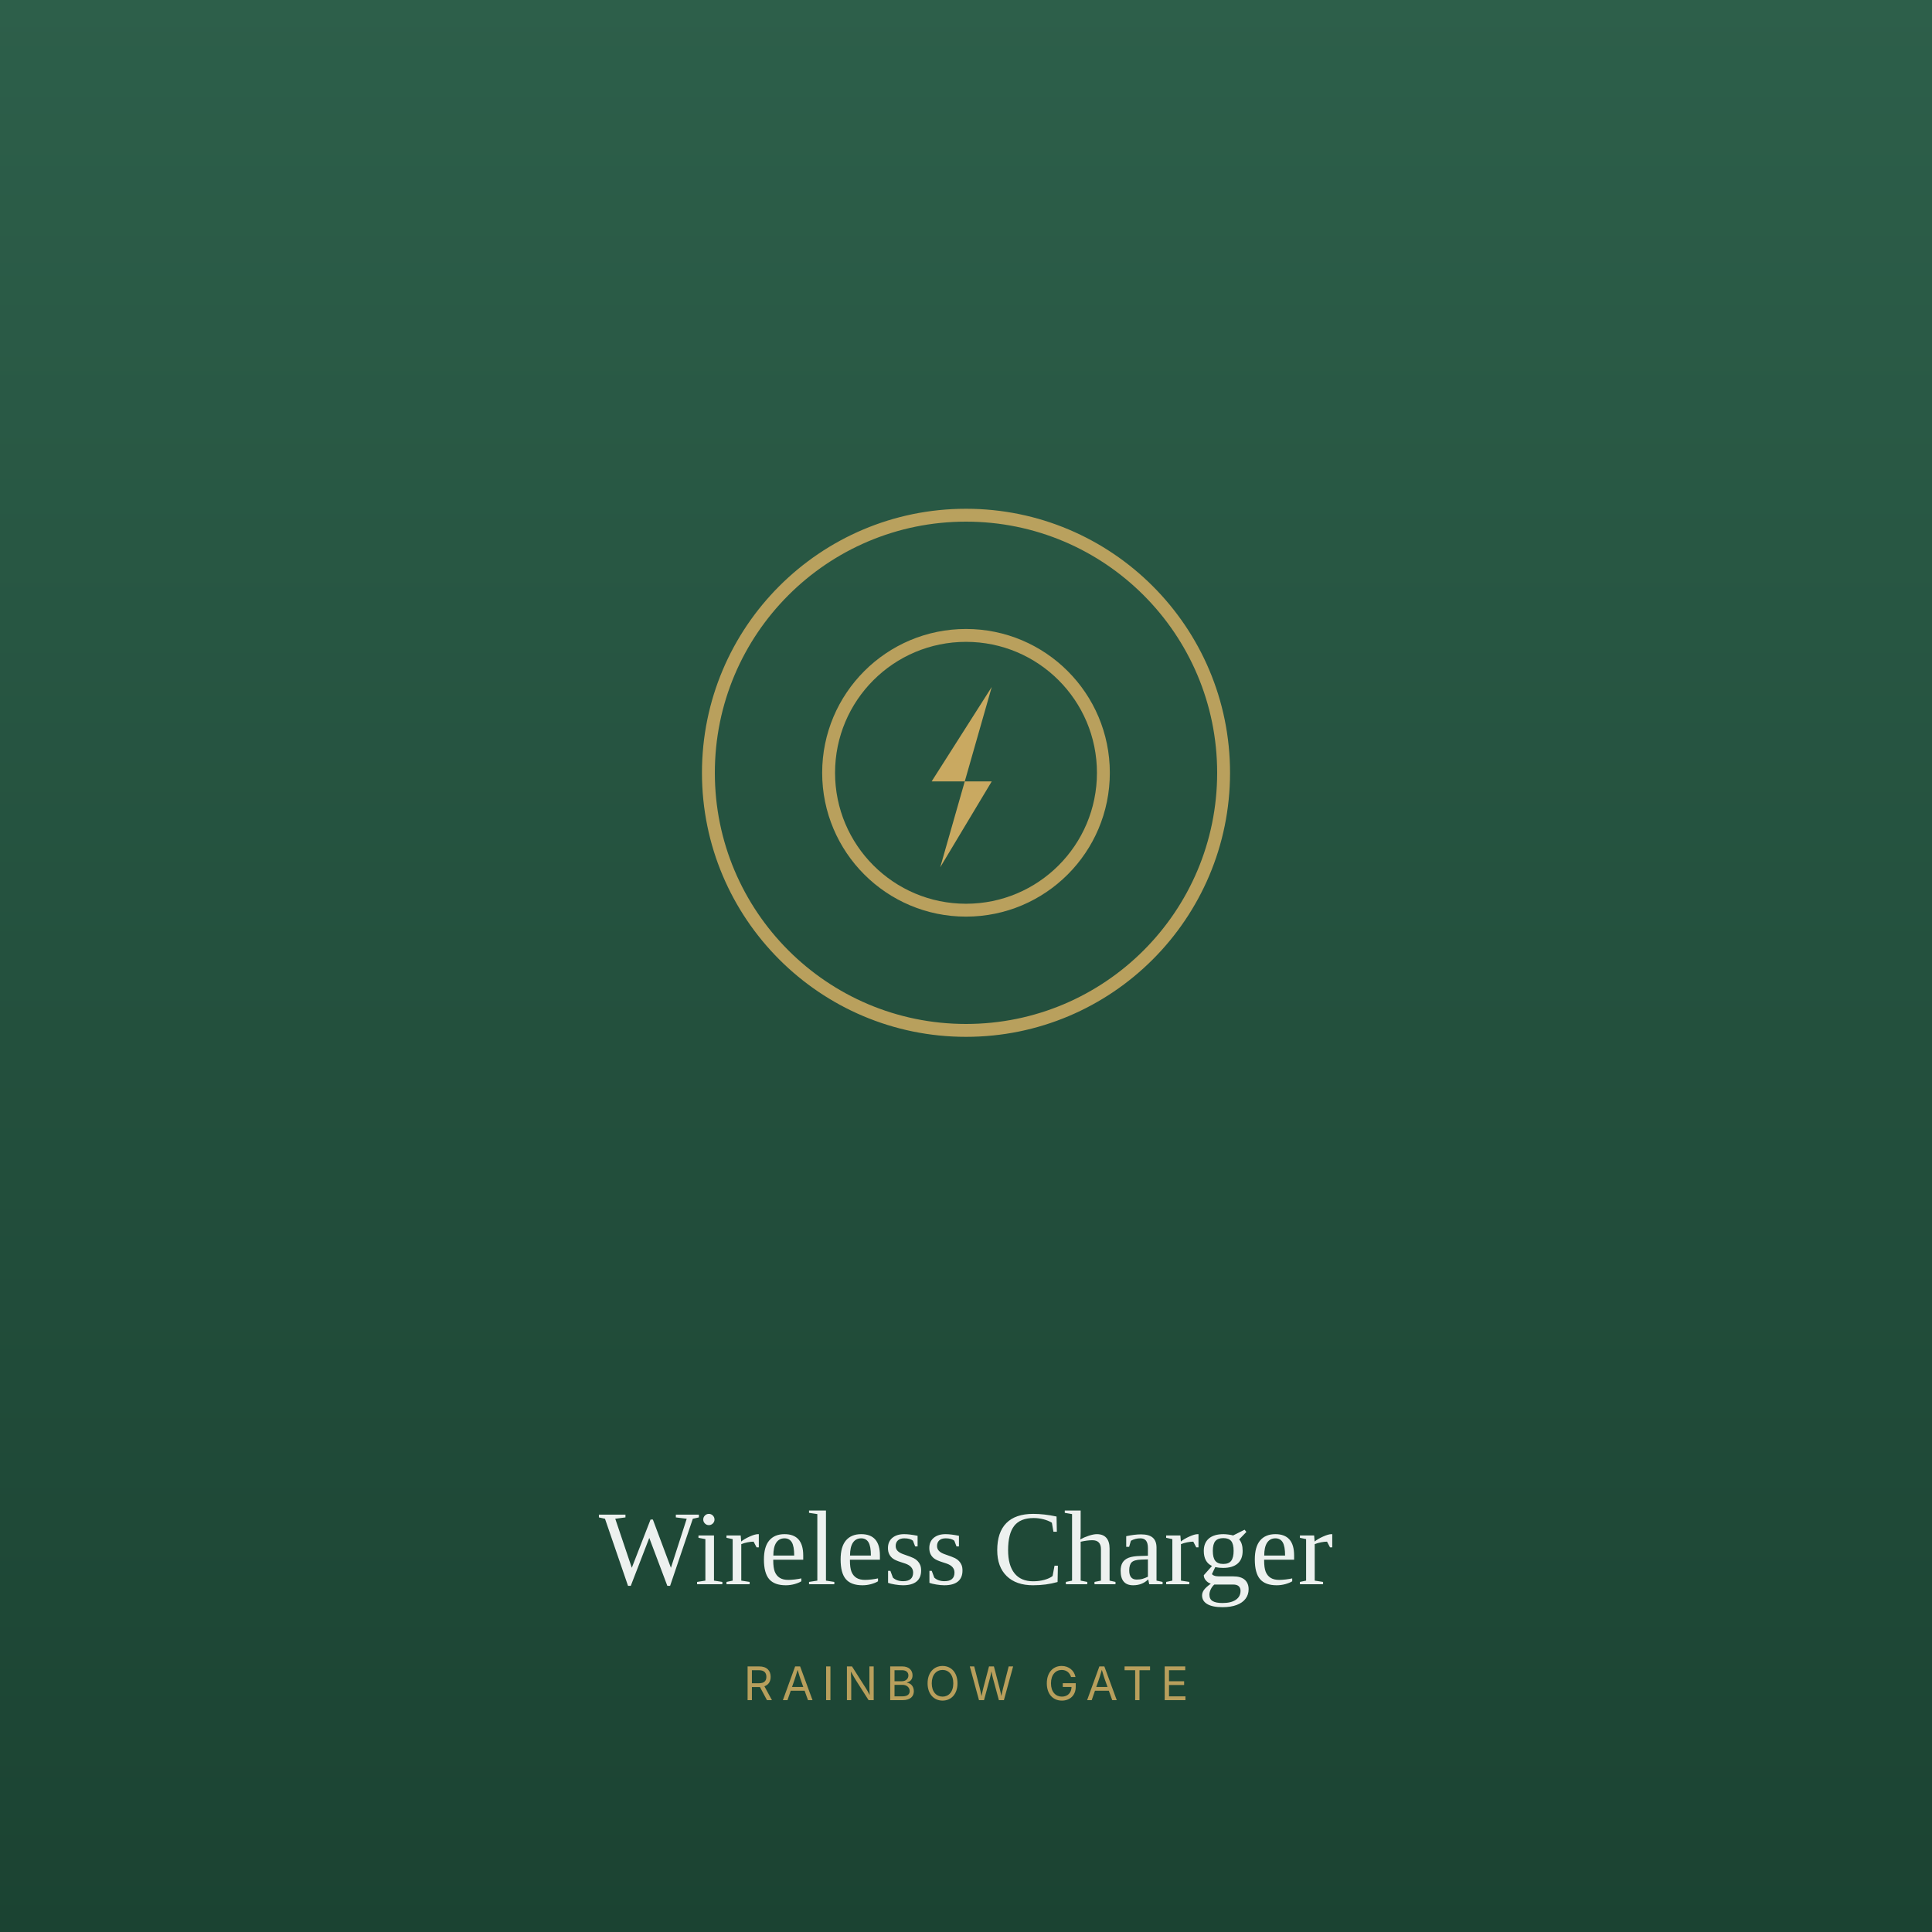
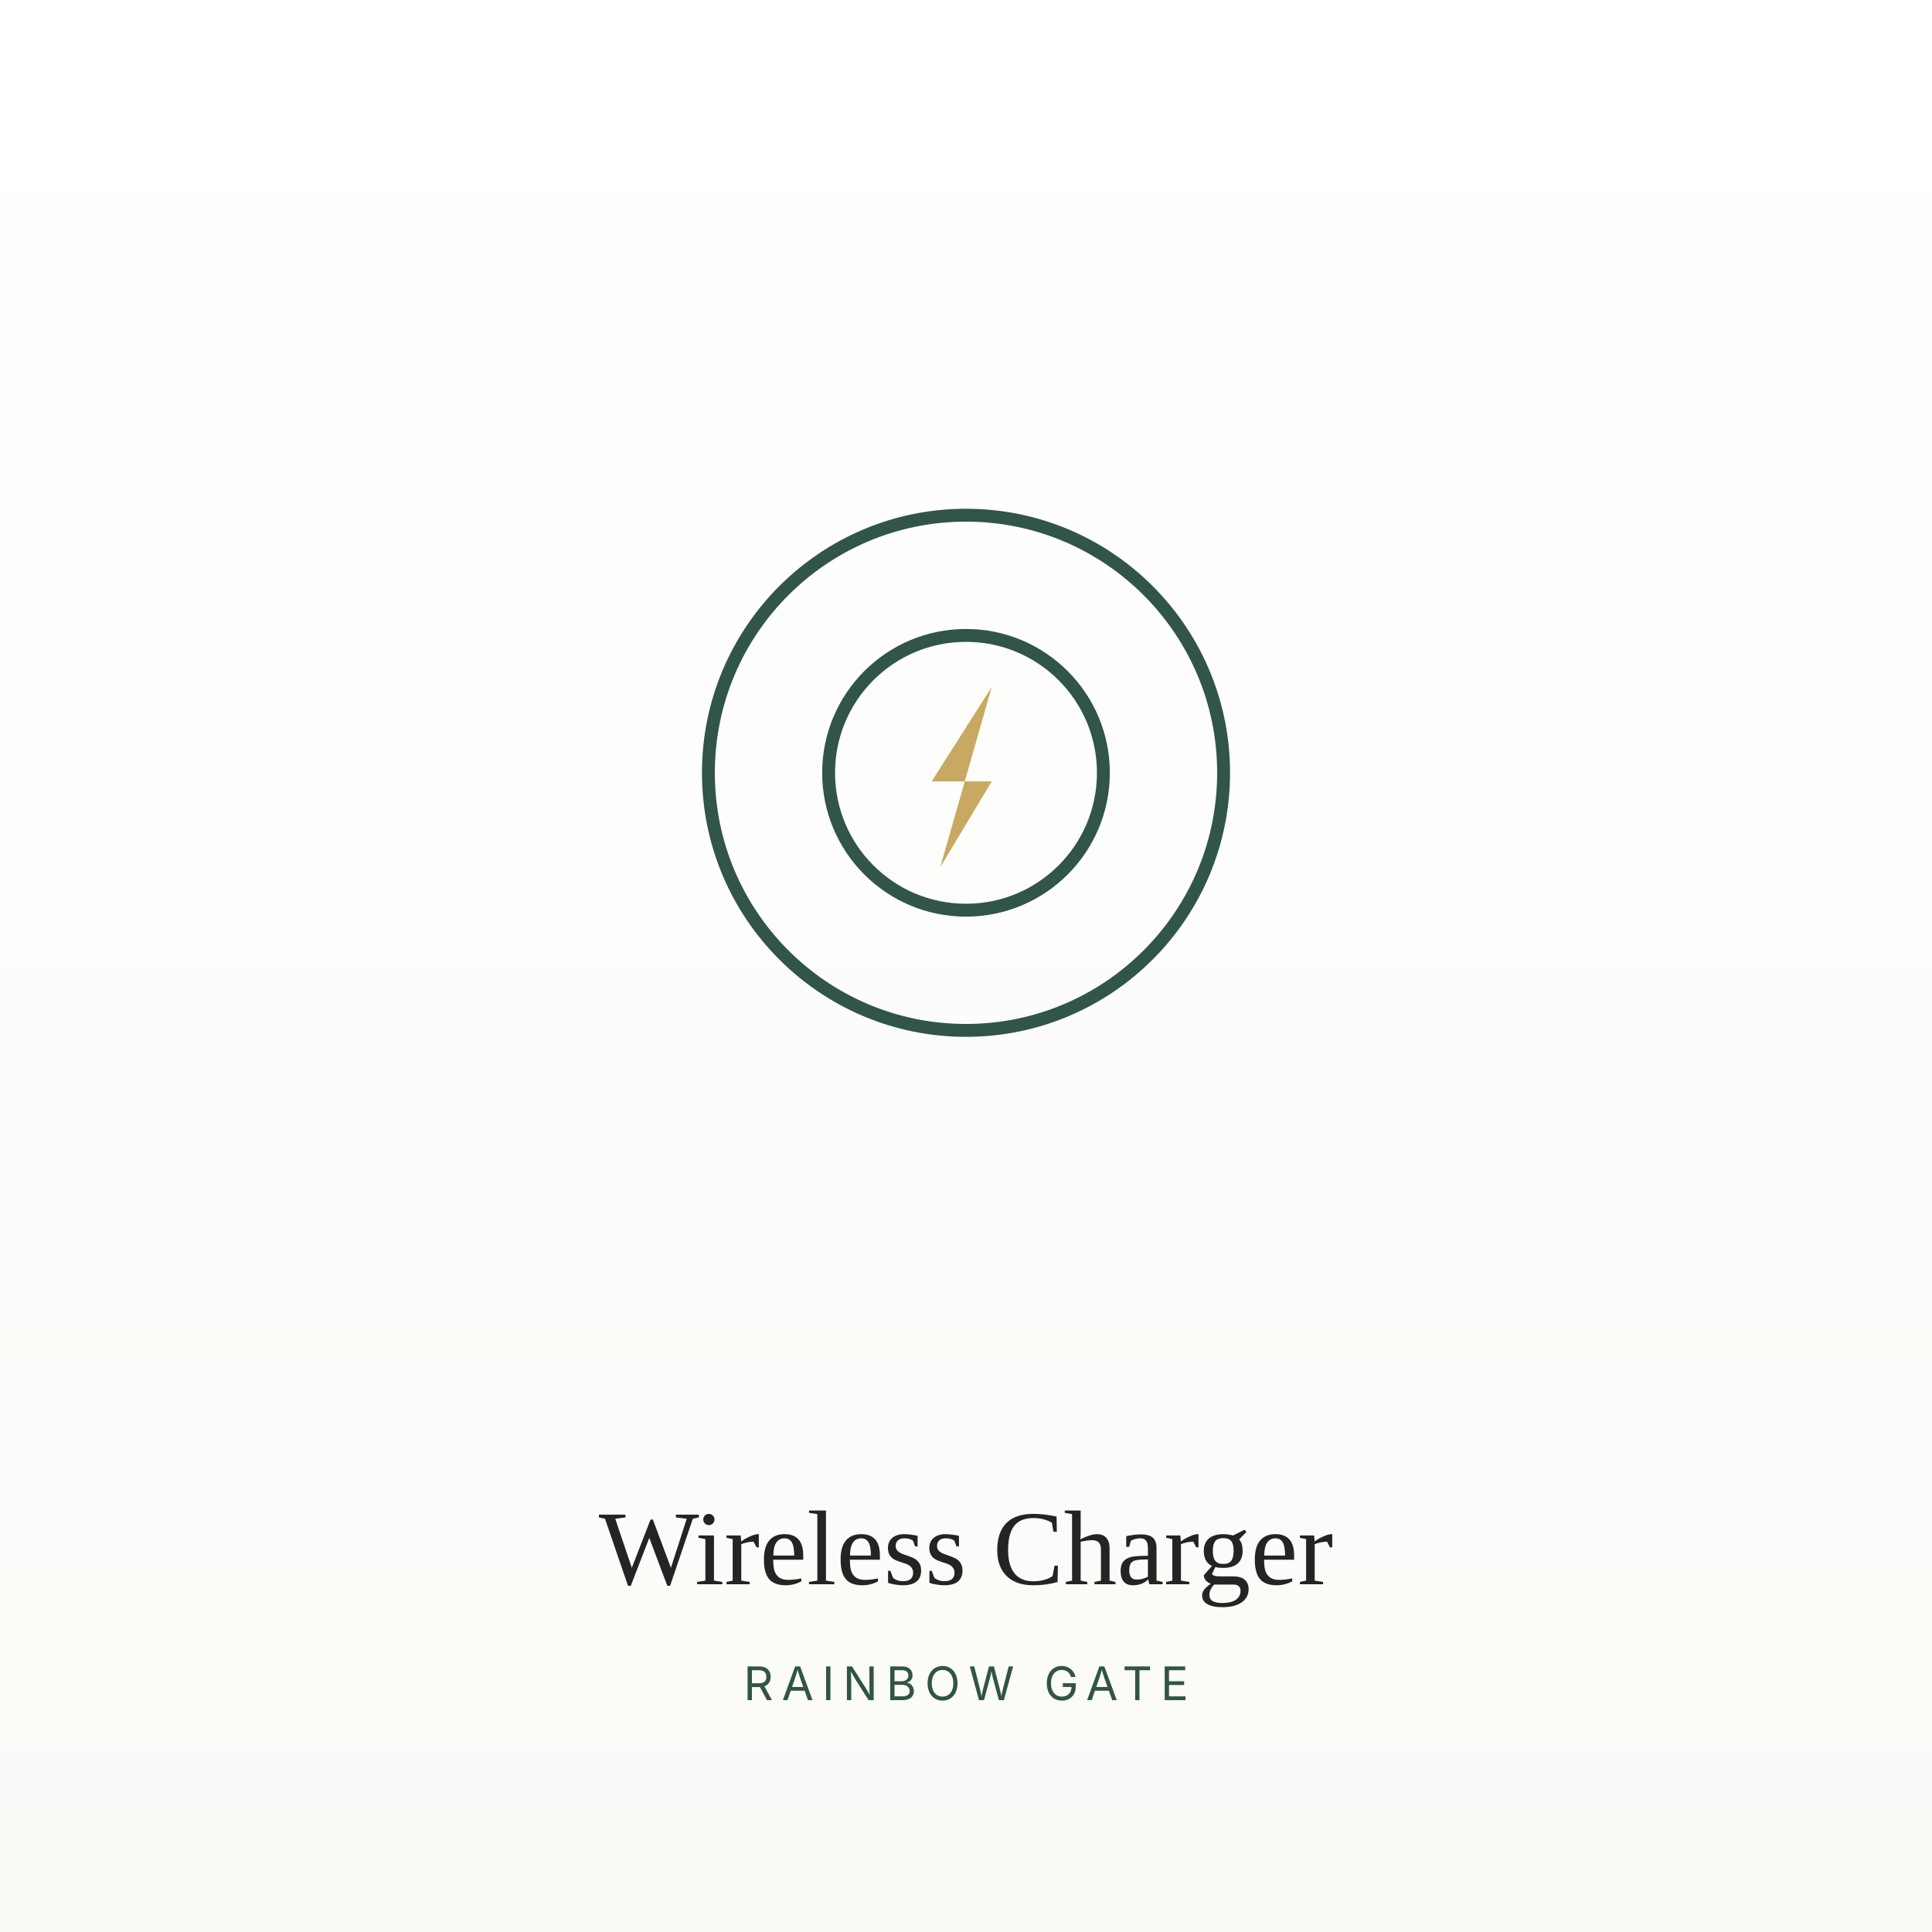
<svg xmlns="http://www.w3.org/2000/svg" viewBox="0 0 1000 1000" width="1000" height="1000" role="img">
  <defs>
    <linearGradient id="bg" x1="0" y1="0" x2="0" y2="1">
-       <stop offset="0" stop-color="#2D5F4A" />
-       <stop offset="1" stop-color="#1B4332" />
+       <stop offset="0" stop-color="#FFFFFF" />
+       <stop offset="1" stop-color="#FAFAF7" />
    </linearGradient>
  </defs>
  <rect width="1000" height="1000" fill="url(#bg)" />
-   <g transform="translate(500 400) scale(4.444444)" fill="none" stroke="#C9A961" stroke-opacity="0.9" stroke-width="1.5" stroke-linecap="round" stroke-linejoin="round">
+   <g transform="translate(500 400) scale(4.444444)" fill="none" stroke="#1B4332" stroke-opacity="0.9" stroke-width="1.5" stroke-linecap="round" stroke-linejoin="round">
    <circle cx="0" cy="0" r="30" />
    <circle cx="0" cy="0" r="16" />
    <path d="M3 -10 L-4 1 L3 1 L-3 11" fill="#C9A961" stroke="none" />
  </g>
-   <text x="500" y="820" text-anchor="middle" font-family="Georgia, 'Times New Roman', serif" font-size="55" fill="#FFFFFF" fill-opacity="0.92">Wireless Charger</text>
-   <text x="500" y="880" text-anchor="middle" font-family="Inter, Helvetica, Arial, sans-serif" font-size="24" letter-spacing="4.32" fill="#C9A961" fill-opacity="0.9">RAINBOW GATE</text>
+   <text x="500" y="820" text-anchor="middle" font-family="Georgia, 'Times New Roman', serif" font-size="55" fill="#1A1A1A" fill-opacity="0.95">Wireless Charger</text>
+   <text x="500" y="880" text-anchor="middle" font-family="Inter, Helvetica, Arial, sans-serif" font-size="24" letter-spacing="4.32" fill="#1B4332" fill-opacity="0.9">RAINBOW GATE</text>
</svg>
